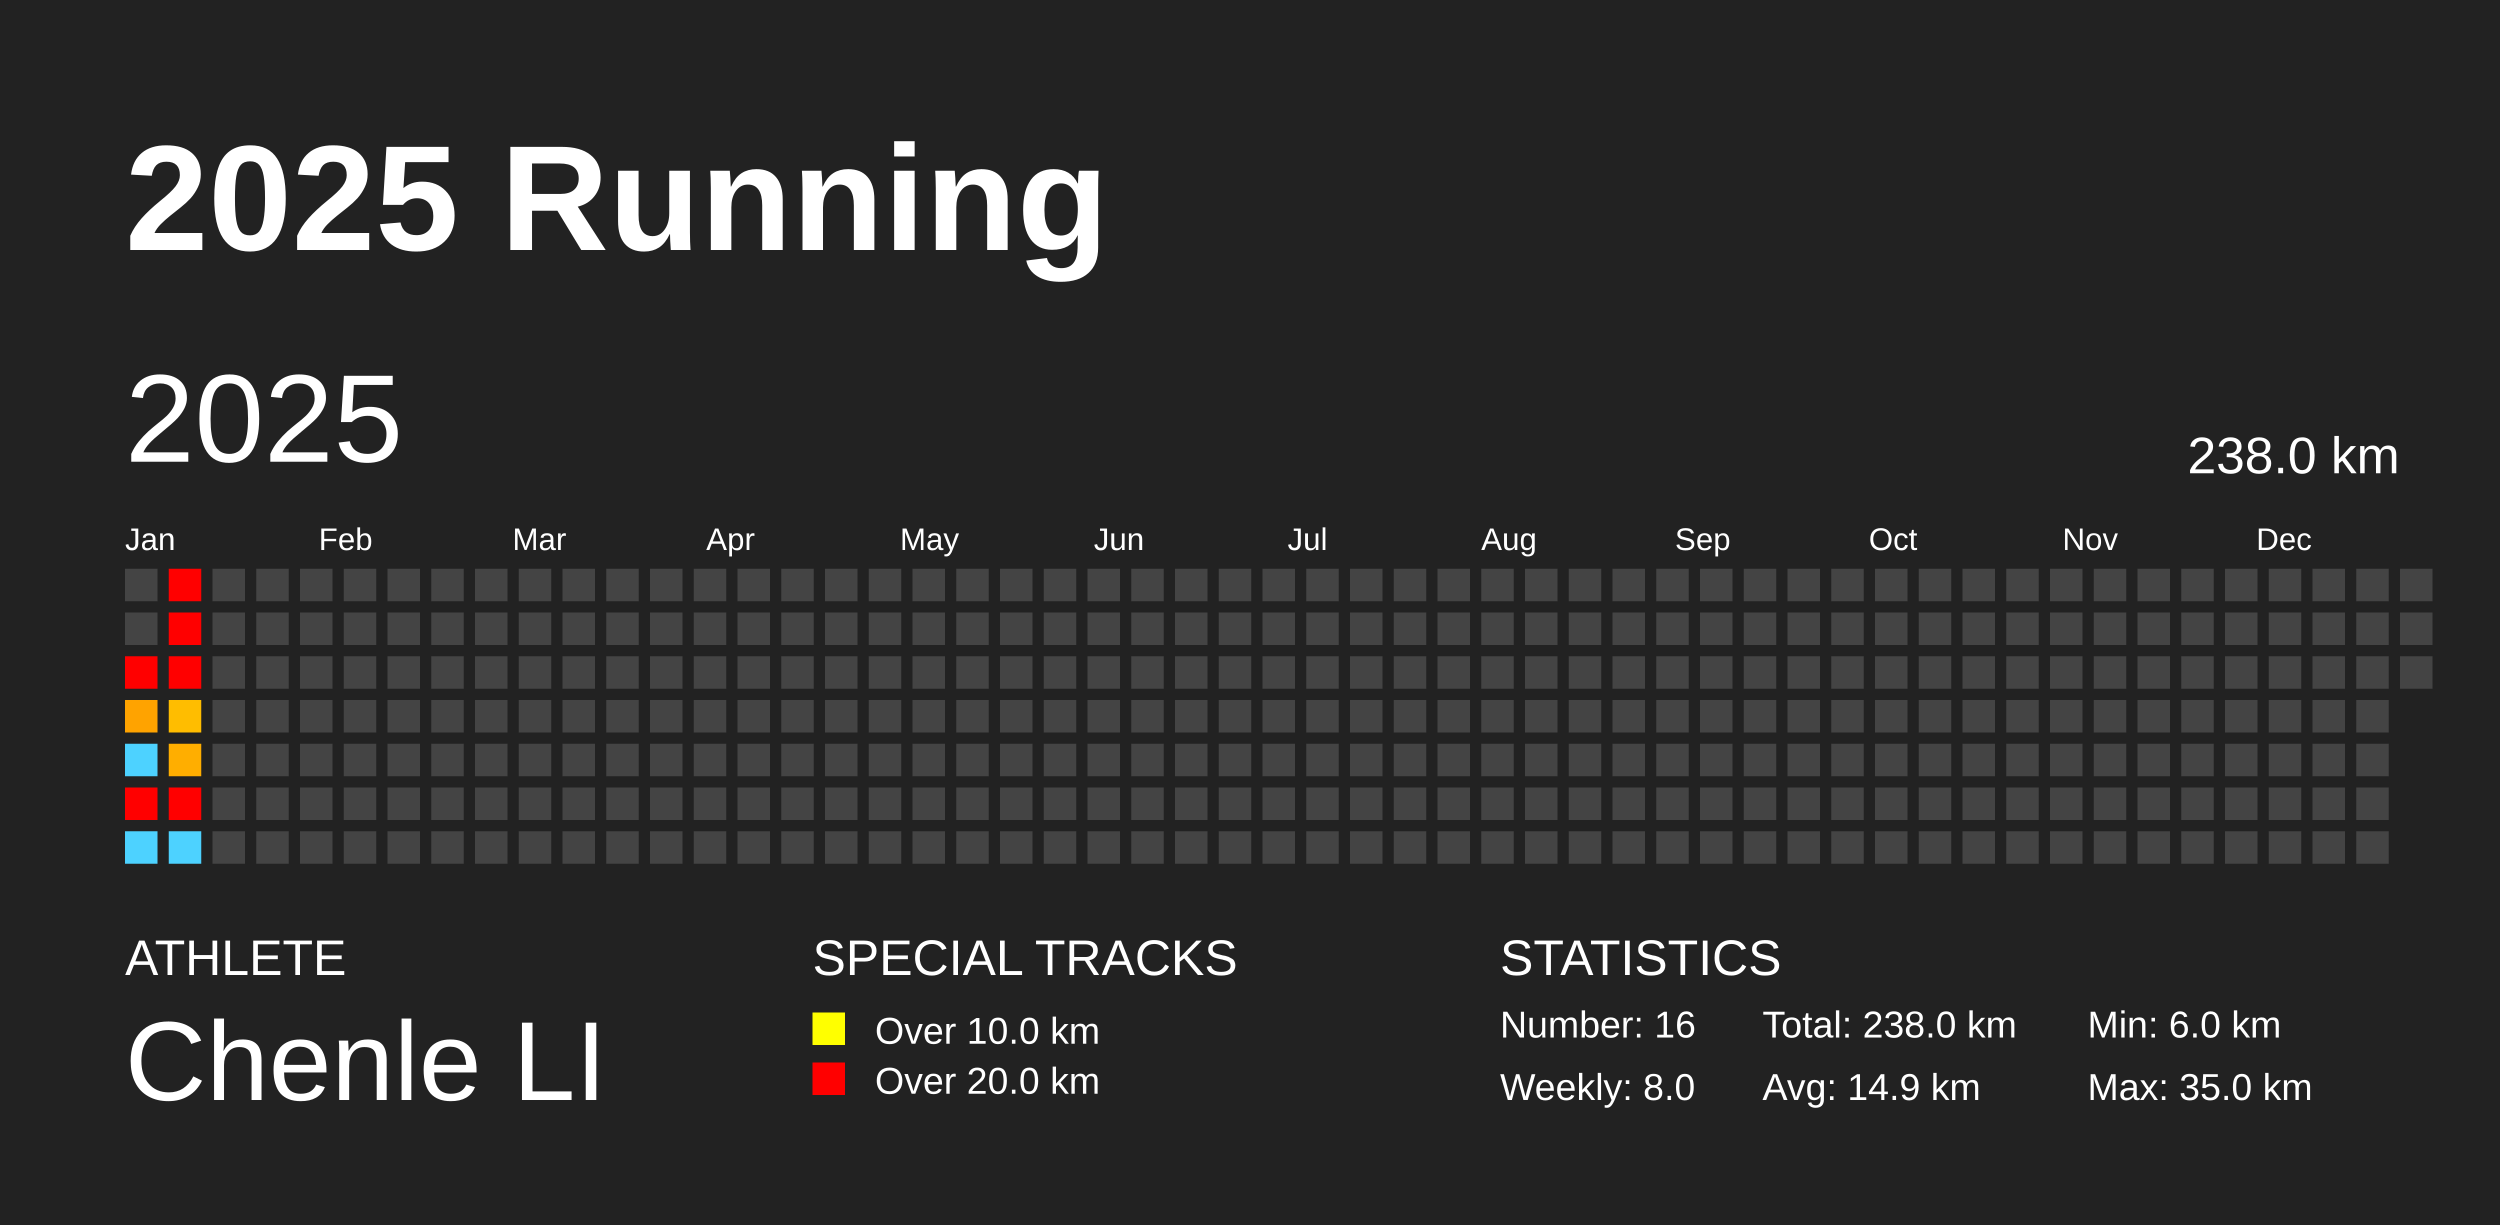
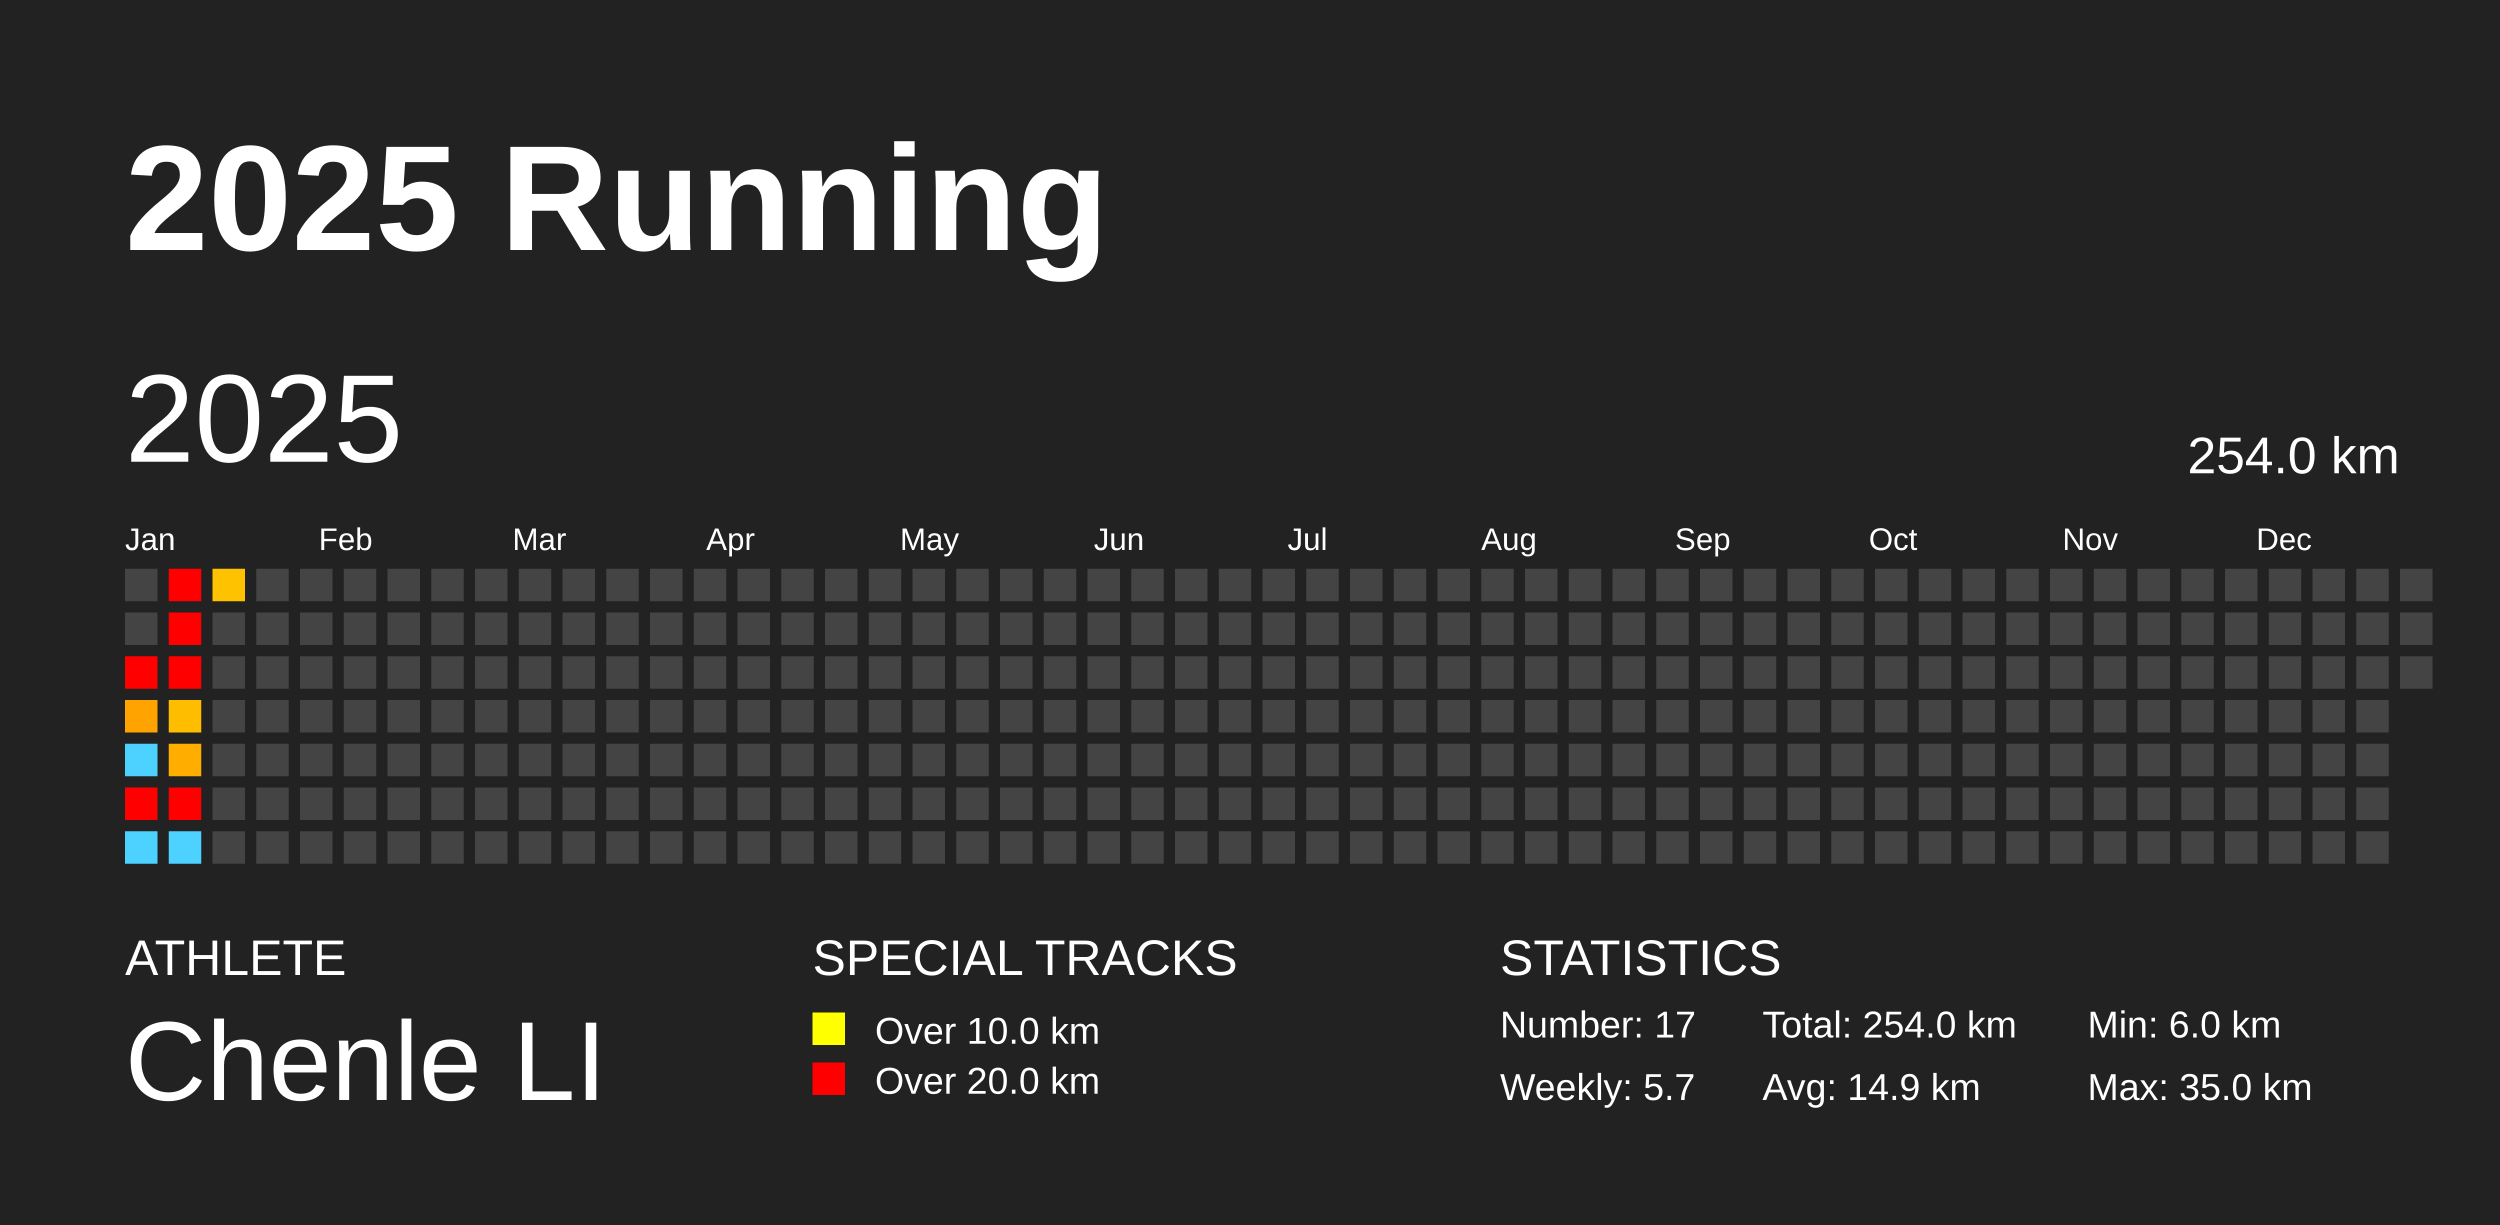
<svg xmlns="http://www.w3.org/2000/svg" baseProfile="full" height="98mm" version="1.1" viewBox="0,0,200,98" width="200mm">
  <defs />
  <rect fill="#222222" height="98" width="200" x="0" y="0" />
  <text fill="#FFFFFF" style="font-size:12px; font-family:Arial; font-weight:bold;" x="10" y="20">2025 Running</text>
  <text fill="#FFFFFF" style="font-size:4px; font-family:Arial" x="10" y="78">ATHLETE</text>
  <text fill="#FFFFFF" style="font-size:9px; font-family:Arial" x="10" y="88">Chenle LI</text>
  <text fill="#FFFFFF" style="font-size:4px; font-family:Arial" x="65" y="78">SPECIAL TRACKS</text>
  <rect fill="yellow" height="2.6" width="2.6" x="65" y="81" />
  <text fill="#FFFFFF" style="font-size:3px; font-family:Arial" x="70" y="83.5">Over 10.0 km</text>
  <rect fill="red" height="2.6" width="2.6" x="65" y="85" />
  <text fill="#FFFFFF" style="font-size:3px; font-family:Arial" x="70" y="87.5">Over 20.0 km</text>
  <text fill="#FFFFFF" style="font-size:4px; font-family:Arial" x="120" y="78">STATISTICS</text>
-   <text fill="#FFFFFF" style="font-size:3px; font-family:Arial" x="120" y="83">Number: 16</text>
-   <text fill="#FFFFFF" style="font-size:3px; font-family:Arial" x="120" y="88">Weekly: 8.0</text>
-   <text fill="#FFFFFF" style="font-size:3px; font-family:Arial" x="141" y="83">Total: 238.0 km</text>
+   <text fill="#FFFFFF" style="font-size:3px; font-family:Arial" x="120" y="83">Number: 17</text>
+   <text fill="#FFFFFF" style="font-size:3px; font-family:Arial" x="120" y="88">Weekly: 5.7</text>
+   <text fill="#FFFFFF" style="font-size:3px; font-family:Arial" x="141" y="83">Total: 254.0 km</text>
  <text fill="#FFFFFF" style="font-size:3px; font-family:Arial" x="141" y="88">Avg: 14.9 km</text>
  <text fill="#FFFFFF" style="font-size:3px; font-family:Arial" x="167" y="83">Min: 6.0 km</text>
  <text fill="#FFFFFF" style="font-size:3px; font-family:Arial" x="167" y="88">Max: 35.0 km</text>
  <text dominant-baseline="hanging" fill="#FFFFFF" style="font-size:10.0px; font-family:Arial;" x="10" y="30">2025</text>
-   <text dominant-baseline="hanging" fill="#FFFFFF" style="font-size:4.125px; font-family:Arial;" x="175" y="35">238.0 km</text>
+   <text dominant-baseline="hanging" fill="#FFFFFF" style="font-size:4.125px; font-family:Arial;" x="175" y="35">254.0 km</text>
  <text fill="#FFFFFF" style="font-size:2.5px; font-family:Arial" x="10.0" y="44">Jan</text>
  <text fill="#FFFFFF" style="font-size:2.5px; font-family:Arial" x="25.5" y="44">Feb</text>
  <text fill="#FFFFFF" style="font-size:2.5px; font-family:Arial" x="41.0" y="44">Mar</text>
  <text fill="#FFFFFF" style="font-size:2.5px; font-family:Arial" x="56.5" y="44">Apr</text>
  <text fill="#FFFFFF" style="font-size:2.5px; font-family:Arial" x="72.0" y="44">May</text>
  <text fill="#FFFFFF" style="font-size:2.5px; font-family:Arial" x="87.5" y="44">Jun</text>
  <text fill="#FFFFFF" style="font-size:2.5px; font-family:Arial" x="103.0" y="44">Jul</text>
  <text fill="#FFFFFF" style="font-size:2.5px; font-family:Arial" x="118.5" y="44">Aug</text>
  <text fill="#FFFFFF" style="font-size:2.5px; font-family:Arial" x="134.0" y="44">Sep</text>
  <text fill="#FFFFFF" style="font-size:2.5px; font-family:Arial" x="149.5" y="44">Oct</text>
  <text fill="#FFFFFF" style="font-size:2.5px; font-family:Arial" x="165.0" y="44">Nov</text>
  <text fill="#FFFFFF" style="font-size:2.5px; font-family:Arial" x="180.5" y="44">Dec</text>
  <rect fill="#444444" height="2.6" width="2.6" x="10.0" y="45.5" />
  <rect fill="#444444" height="2.6" width="2.6" x="10.0" y="49.0" />
  <rect fill="red" height="2.6" width="2.6" x="10.0" y="52.5" />
  <rect fill="#ffa300" height="2.6" width="2.6" x="10.0" y="56.0" />
  <rect fill="#4dd2ff" height="2.6" width="2.6" x="10.0" y="59.5" />
  <rect fill="red" height="2.6" width="2.6" x="10.0" y="63.0" />
  <rect fill="#4dd2ff" height="2.6" width="2.6" x="10.0" y="66.5" />
  <rect fill="red" height="2.6" width="2.6" x="13.5" y="45.5" />
  <rect fill="red" height="2.6" width="2.6" x="13.5" y="49.0" />
  <rect fill="red" height="2.6" width="2.6" x="13.5" y="52.5" />
  <rect fill="#ffbd00" height="2.6" width="2.6" x="13.5" y="56.0" />
  <rect fill="#ffae00" height="2.6" width="2.6" x="13.5" y="59.5" />
  <rect fill="red" height="2.6" width="2.6" x="13.5" y="63.0" />
  <rect fill="#4dd2ff" height="2.6" width="2.6" x="13.5" y="66.5" />
-   <rect fill="#444444" height="2.6" width="2.6" x="17.0" y="45.5" />
+   <rect fill="#ffc200" height="2.6" width="2.6" x="17.0" y="45.5" />
  <rect fill="#444444" height="2.6" width="2.6" x="17.0" y="49.0" />
  <rect fill="#444444" height="2.6" width="2.6" x="17.0" y="52.5" />
  <rect fill="#444444" height="2.6" width="2.6" x="17.0" y="56.0" />
  <rect fill="#444444" height="2.6" width="2.6" x="17.0" y="59.5" />
  <rect fill="#444444" height="2.6" width="2.6" x="17.0" y="63.0" />
  <rect fill="#444444" height="2.6" width="2.6" x="17.0" y="66.5" />
  <rect fill="#444444" height="2.6" width="2.6" x="20.5" y="45.5" />
  <rect fill="#444444" height="2.6" width="2.6" x="20.5" y="49.0" />
  <rect fill="#444444" height="2.6" width="2.6" x="20.5" y="52.5" />
  <rect fill="#444444" height="2.6" width="2.6" x="20.5" y="56.0" />
  <rect fill="#444444" height="2.6" width="2.6" x="20.5" y="59.5" />
  <rect fill="#444444" height="2.6" width="2.6" x="20.5" y="63.0" />
  <rect fill="#444444" height="2.6" width="2.6" x="20.5" y="66.5" />
  <rect fill="#444444" height="2.6" width="2.6" x="24.0" y="45.5" />
  <rect fill="#444444" height="2.6" width="2.6" x="24.0" y="49.0" />
  <rect fill="#444444" height="2.6" width="2.6" x="24.0" y="52.5" />
  <rect fill="#444444" height="2.6" width="2.6" x="24.0" y="56.0" />
  <rect fill="#444444" height="2.6" width="2.6" x="24.0" y="59.5" />
  <rect fill="#444444" height="2.6" width="2.6" x="24.0" y="63.0" />
  <rect fill="#444444" height="2.6" width="2.6" x="24.0" y="66.5" />
  <rect fill="#444444" height="2.6" width="2.6" x="27.5" y="45.5" />
  <rect fill="#444444" height="2.6" width="2.6" x="27.5" y="49.0" />
  <rect fill="#444444" height="2.6" width="2.6" x="27.5" y="52.5" />
  <rect fill="#444444" height="2.6" width="2.6" x="27.5" y="56.0" />
  <rect fill="#444444" height="2.6" width="2.6" x="27.5" y="59.5" />
  <rect fill="#444444" height="2.6" width="2.6" x="27.5" y="63.0" />
  <rect fill="#444444" height="2.6" width="2.6" x="27.5" y="66.5" />
  <rect fill="#444444" height="2.6" width="2.6" x="31.0" y="45.5" />
  <rect fill="#444444" height="2.6" width="2.6" x="31.0" y="49.0" />
  <rect fill="#444444" height="2.6" width="2.6" x="31.0" y="52.5" />
  <rect fill="#444444" height="2.6" width="2.6" x="31.0" y="56.0" />
  <rect fill="#444444" height="2.6" width="2.6" x="31.0" y="59.5" />
  <rect fill="#444444" height="2.6" width="2.6" x="31.0" y="63.0" />
  <rect fill="#444444" height="2.6" width="2.6" x="31.0" y="66.5" />
  <rect fill="#444444" height="2.6" width="2.6" x="34.5" y="45.5" />
  <rect fill="#444444" height="2.6" width="2.6" x="34.5" y="49.0" />
  <rect fill="#444444" height="2.6" width="2.6" x="34.5" y="52.5" />
  <rect fill="#444444" height="2.6" width="2.6" x="34.5" y="56.0" />
  <rect fill="#444444" height="2.6" width="2.6" x="34.5" y="59.5" />
  <rect fill="#444444" height="2.6" width="2.6" x="34.5" y="63.0" />
  <rect fill="#444444" height="2.6" width="2.6" x="34.5" y="66.5" />
  <rect fill="#444444" height="2.6" width="2.6" x="38.0" y="45.5" />
  <rect fill="#444444" height="2.6" width="2.6" x="38.0" y="49.0" />
  <rect fill="#444444" height="2.6" width="2.6" x="38.0" y="52.5" />
  <rect fill="#444444" height="2.6" width="2.6" x="38.0" y="56.0" />
  <rect fill="#444444" height="2.6" width="2.6" x="38.0" y="59.5" />
  <rect fill="#444444" height="2.6" width="2.6" x="38.0" y="63.0" />
  <rect fill="#444444" height="2.6" width="2.6" x="38.0" y="66.5" />
  <rect fill="#444444" height="2.6" width="2.6" x="41.5" y="45.5" />
  <rect fill="#444444" height="2.6" width="2.6" x="41.5" y="49.0" />
  <rect fill="#444444" height="2.6" width="2.6" x="41.5" y="52.5" />
  <rect fill="#444444" height="2.6" width="2.6" x="41.5" y="56.0" />
  <rect fill="#444444" height="2.6" width="2.6" x="41.5" y="59.5" />
  <rect fill="#444444" height="2.6" width="2.6" x="41.5" y="63.0" />
  <rect fill="#444444" height="2.6" width="2.6" x="41.5" y="66.5" />
  <rect fill="#444444" height="2.6" width="2.6" x="45.0" y="45.5" />
  <rect fill="#444444" height="2.6" width="2.6" x="45.0" y="49.0" />
  <rect fill="#444444" height="2.6" width="2.6" x="45.0" y="52.5" />
  <rect fill="#444444" height="2.6" width="2.6" x="45.0" y="56.0" />
  <rect fill="#444444" height="2.6" width="2.6" x="45.0" y="59.5" />
  <rect fill="#444444" height="2.6" width="2.6" x="45.0" y="63.0" />
  <rect fill="#444444" height="2.6" width="2.6" x="45.0" y="66.5" />
  <rect fill="#444444" height="2.6" width="2.6" x="48.5" y="45.5" />
  <rect fill="#444444" height="2.6" width="2.6" x="48.5" y="49.0" />
  <rect fill="#444444" height="2.6" width="2.6" x="48.5" y="52.5" />
  <rect fill="#444444" height="2.6" width="2.6" x="48.5" y="56.0" />
  <rect fill="#444444" height="2.6" width="2.6" x="48.5" y="59.5" />
  <rect fill="#444444" height="2.6" width="2.6" x="48.5" y="63.0" />
  <rect fill="#444444" height="2.6" width="2.6" x="48.5" y="66.5" />
  <rect fill="#444444" height="2.6" width="2.6" x="52.0" y="45.5" />
  <rect fill="#444444" height="2.6" width="2.6" x="52.0" y="49.0" />
  <rect fill="#444444" height="2.6" width="2.6" x="52.0" y="52.5" />
  <rect fill="#444444" height="2.6" width="2.6" x="52.0" y="56.0" />
  <rect fill="#444444" height="2.6" width="2.6" x="52.0" y="59.5" />
  <rect fill="#444444" height="2.6" width="2.6" x="52.0" y="63.0" />
  <rect fill="#444444" height="2.6" width="2.6" x="52.0" y="66.5" />
  <rect fill="#444444" height="2.6" width="2.6" x="55.5" y="45.5" />
  <rect fill="#444444" height="2.6" width="2.6" x="55.5" y="49.0" />
  <rect fill="#444444" height="2.6" width="2.6" x="55.5" y="52.5" />
  <rect fill="#444444" height="2.6" width="2.6" x="55.5" y="56.0" />
  <rect fill="#444444" height="2.6" width="2.6" x="55.5" y="59.5" />
  <rect fill="#444444" height="2.6" width="2.6" x="55.5" y="63.0" />
  <rect fill="#444444" height="2.6" width="2.6" x="55.5" y="66.5" />
  <rect fill="#444444" height="2.6" width="2.6" x="59.0" y="45.5" />
  <rect fill="#444444" height="2.6" width="2.6" x="59.0" y="49.0" />
  <rect fill="#444444" height="2.6" width="2.6" x="59.0" y="52.5" />
  <rect fill="#444444" height="2.6" width="2.6" x="59.0" y="56.0" />
  <rect fill="#444444" height="2.6" width="2.6" x="59.0" y="59.5" />
  <rect fill="#444444" height="2.6" width="2.6" x="59.0" y="63.0" />
  <rect fill="#444444" height="2.6" width="2.6" x="59.0" y="66.5" />
  <rect fill="#444444" height="2.6" width="2.6" x="62.5" y="45.5" />
  <rect fill="#444444" height="2.6" width="2.6" x="62.5" y="49.0" />
  <rect fill="#444444" height="2.6" width="2.6" x="62.5" y="52.5" />
  <rect fill="#444444" height="2.6" width="2.6" x="62.5" y="56.0" />
  <rect fill="#444444" height="2.6" width="2.6" x="62.5" y="59.5" />
  <rect fill="#444444" height="2.6" width="2.6" x="62.5" y="63.0" />
  <rect fill="#444444" height="2.6" width="2.6" x="62.5" y="66.5" />
  <rect fill="#444444" height="2.6" width="2.6" x="66.0" y="45.5" />
  <rect fill="#444444" height="2.6" width="2.6" x="66.0" y="49.0" />
  <rect fill="#444444" height="2.6" width="2.6" x="66.0" y="52.5" />
  <rect fill="#444444" height="2.6" width="2.6" x="66.0" y="56.0" />
  <rect fill="#444444" height="2.6" width="2.6" x="66.0" y="59.5" />
  <rect fill="#444444" height="2.6" width="2.6" x="66.0" y="63.0" />
  <rect fill="#444444" height="2.6" width="2.6" x="66.0" y="66.5" />
  <rect fill="#444444" height="2.6" width="2.6" x="69.5" y="45.5" />
  <rect fill="#444444" height="2.6" width="2.6" x="69.5" y="49.0" />
  <rect fill="#444444" height="2.6" width="2.6" x="69.5" y="52.5" />
  <rect fill="#444444" height="2.6" width="2.6" x="69.5" y="56.0" />
  <rect fill="#444444" height="2.6" width="2.6" x="69.5" y="59.5" />
  <rect fill="#444444" height="2.6" width="2.6" x="69.5" y="63.0" />
  <rect fill="#444444" height="2.6" width="2.6" x="69.5" y="66.5" />
  <rect fill="#444444" height="2.6" width="2.6" x="73.0" y="45.5" />
  <rect fill="#444444" height="2.6" width="2.6" x="73.0" y="49.0" />
  <rect fill="#444444" height="2.6" width="2.6" x="73.0" y="52.5" />
  <rect fill="#444444" height="2.6" width="2.6" x="73.0" y="56.0" />
  <rect fill="#444444" height="2.6" width="2.6" x="73.0" y="59.5" />
  <rect fill="#444444" height="2.6" width="2.6" x="73.0" y="63.0" />
  <rect fill="#444444" height="2.6" width="2.6" x="73.0" y="66.5" />
  <rect fill="#444444" height="2.6" width="2.6" x="76.5" y="45.5" />
  <rect fill="#444444" height="2.6" width="2.6" x="76.5" y="49.0" />
  <rect fill="#444444" height="2.6" width="2.6" x="76.5" y="52.5" />
  <rect fill="#444444" height="2.6" width="2.6" x="76.5" y="56.0" />
  <rect fill="#444444" height="2.6" width="2.6" x="76.5" y="59.5" />
  <rect fill="#444444" height="2.6" width="2.6" x="76.5" y="63.0" />
  <rect fill="#444444" height="2.6" width="2.6" x="76.5" y="66.5" />
  <rect fill="#444444" height="2.6" width="2.6" x="80.0" y="45.5" />
  <rect fill="#444444" height="2.6" width="2.6" x="80.0" y="49.0" />
  <rect fill="#444444" height="2.6" width="2.6" x="80.0" y="52.5" />
  <rect fill="#444444" height="2.6" width="2.6" x="80.0" y="56.0" />
  <rect fill="#444444" height="2.6" width="2.6" x="80.0" y="59.5" />
  <rect fill="#444444" height="2.6" width="2.6" x="80.0" y="63.0" />
  <rect fill="#444444" height="2.6" width="2.6" x="80.0" y="66.5" />
  <rect fill="#444444" height="2.6" width="2.6" x="83.5" y="45.5" />
  <rect fill="#444444" height="2.6" width="2.6" x="83.5" y="49.0" />
  <rect fill="#444444" height="2.6" width="2.6" x="83.5" y="52.5" />
  <rect fill="#444444" height="2.6" width="2.6" x="83.5" y="56.0" />
  <rect fill="#444444" height="2.6" width="2.6" x="83.5" y="59.5" />
  <rect fill="#444444" height="2.6" width="2.6" x="83.5" y="63.0" />
  <rect fill="#444444" height="2.6" width="2.6" x="83.5" y="66.5" />
  <rect fill="#444444" height="2.6" width="2.6" x="87.0" y="45.5" />
  <rect fill="#444444" height="2.6" width="2.6" x="87.0" y="49.0" />
  <rect fill="#444444" height="2.6" width="2.6" x="87.0" y="52.5" />
  <rect fill="#444444" height="2.6" width="2.6" x="87.0" y="56.0" />
  <rect fill="#444444" height="2.6" width="2.6" x="87.0" y="59.5" />
  <rect fill="#444444" height="2.6" width="2.6" x="87.0" y="63.0" />
  <rect fill="#444444" height="2.6" width="2.6" x="87.0" y="66.5" />
  <rect fill="#444444" height="2.6" width="2.6" x="90.5" y="45.5" />
  <rect fill="#444444" height="2.6" width="2.6" x="90.5" y="49.0" />
  <rect fill="#444444" height="2.6" width="2.6" x="90.5" y="52.5" />
  <rect fill="#444444" height="2.6" width="2.6" x="90.5" y="56.0" />
  <rect fill="#444444" height="2.6" width="2.6" x="90.5" y="59.5" />
  <rect fill="#444444" height="2.6" width="2.6" x="90.5" y="63.0" />
  <rect fill="#444444" height="2.6" width="2.6" x="90.5" y="66.5" />
  <rect fill="#444444" height="2.6" width="2.6" x="94.0" y="45.5" />
  <rect fill="#444444" height="2.6" width="2.6" x="94.0" y="49.0" />
  <rect fill="#444444" height="2.6" width="2.6" x="94.0" y="52.5" />
  <rect fill="#444444" height="2.6" width="2.6" x="94.0" y="56.0" />
  <rect fill="#444444" height="2.6" width="2.6" x="94.0" y="59.5" />
  <rect fill="#444444" height="2.6" width="2.6" x="94.0" y="63.0" />
  <rect fill="#444444" height="2.6" width="2.6" x="94.0" y="66.5" />
  <rect fill="#444444" height="2.6" width="2.6" x="97.5" y="45.5" />
  <rect fill="#444444" height="2.6" width="2.6" x="97.5" y="49.0" />
  <rect fill="#444444" height="2.6" width="2.6" x="97.5" y="52.5" />
  <rect fill="#444444" height="2.6" width="2.6" x="97.5" y="56.0" />
  <rect fill="#444444" height="2.6" width="2.6" x="97.5" y="59.5" />
  <rect fill="#444444" height="2.6" width="2.6" x="97.5" y="63.0" />
  <rect fill="#444444" height="2.6" width="2.6" x="97.5" y="66.5" />
  <rect fill="#444444" height="2.6" width="2.6" x="101.0" y="45.5" />
  <rect fill="#444444" height="2.6" width="2.6" x="101.0" y="49.0" />
  <rect fill="#444444" height="2.6" width="2.6" x="101.0" y="52.5" />
  <rect fill="#444444" height="2.6" width="2.6" x="101.0" y="56.0" />
  <rect fill="#444444" height="2.6" width="2.6" x="101.0" y="59.5" />
  <rect fill="#444444" height="2.6" width="2.6" x="101.0" y="63.0" />
  <rect fill="#444444" height="2.6" width="2.6" x="101.0" y="66.5" />
  <rect fill="#444444" height="2.6" width="2.6" x="104.5" y="45.5" />
  <rect fill="#444444" height="2.6" width="2.6" x="104.5" y="49.0" />
  <rect fill="#444444" height="2.6" width="2.6" x="104.5" y="52.5" />
  <rect fill="#444444" height="2.6" width="2.6" x="104.5" y="56.0" />
  <rect fill="#444444" height="2.6" width="2.6" x="104.5" y="59.5" />
  <rect fill="#444444" height="2.6" width="2.6" x="104.5" y="63.0" />
  <rect fill="#444444" height="2.6" width="2.6" x="104.5" y="66.5" />
  <rect fill="#444444" height="2.6" width="2.6" x="108.0" y="45.5" />
  <rect fill="#444444" height="2.6" width="2.6" x="108.0" y="49.0" />
  <rect fill="#444444" height="2.6" width="2.6" x="108.0" y="52.5" />
  <rect fill="#444444" height="2.6" width="2.6" x="108.0" y="56.0" />
  <rect fill="#444444" height="2.6" width="2.6" x="108.0" y="59.5" />
  <rect fill="#444444" height="2.6" width="2.6" x="108.0" y="63.0" />
  <rect fill="#444444" height="2.6" width="2.6" x="108.0" y="66.5" />
  <rect fill="#444444" height="2.6" width="2.6" x="111.5" y="45.5" />
  <rect fill="#444444" height="2.6" width="2.6" x="111.5" y="49.0" />
  <rect fill="#444444" height="2.6" width="2.6" x="111.5" y="52.5" />
  <rect fill="#444444" height="2.6" width="2.6" x="111.5" y="56.0" />
  <rect fill="#444444" height="2.6" width="2.6" x="111.5" y="59.5" />
  <rect fill="#444444" height="2.6" width="2.6" x="111.5" y="63.0" />
  <rect fill="#444444" height="2.6" width="2.6" x="111.5" y="66.5" />
  <rect fill="#444444" height="2.6" width="2.6" x="115.0" y="45.5" />
  <rect fill="#444444" height="2.6" width="2.6" x="115.0" y="49.0" />
  <rect fill="#444444" height="2.6" width="2.6" x="115.0" y="52.5" />
  <rect fill="#444444" height="2.6" width="2.6" x="115.0" y="56.0" />
  <rect fill="#444444" height="2.6" width="2.6" x="115.0" y="59.5" />
  <rect fill="#444444" height="2.6" width="2.6" x="115.0" y="63.0" />
  <rect fill="#444444" height="2.6" width="2.6" x="115.0" y="66.5" />
  <rect fill="#444444" height="2.6" width="2.6" x="118.5" y="45.5" />
  <rect fill="#444444" height="2.6" width="2.6" x="118.5" y="49.0" />
  <rect fill="#444444" height="2.6" width="2.6" x="118.5" y="52.5" />
  <rect fill="#444444" height="2.6" width="2.6" x="118.5" y="56.0" />
  <rect fill="#444444" height="2.6" width="2.6" x="118.5" y="59.5" />
  <rect fill="#444444" height="2.6" width="2.6" x="118.5" y="63.0" />
  <rect fill="#444444" height="2.6" width="2.6" x="118.5" y="66.5" />
  <rect fill="#444444" height="2.6" width="2.6" x="122.0" y="45.5" />
  <rect fill="#444444" height="2.6" width="2.6" x="122.0" y="49.0" />
  <rect fill="#444444" height="2.6" width="2.6" x="122.0" y="52.5" />
  <rect fill="#444444" height="2.6" width="2.6" x="122.0" y="56.0" />
  <rect fill="#444444" height="2.6" width="2.6" x="122.0" y="59.5" />
  <rect fill="#444444" height="2.6" width="2.6" x="122.0" y="63.0" />
  <rect fill="#444444" height="2.6" width="2.6" x="122.0" y="66.5" />
  <rect fill="#444444" height="2.6" width="2.6" x="125.5" y="45.5" />
  <rect fill="#444444" height="2.6" width="2.6" x="125.5" y="49.0" />
  <rect fill="#444444" height="2.6" width="2.6" x="125.5" y="52.5" />
  <rect fill="#444444" height="2.6" width="2.6" x="125.5" y="56.0" />
  <rect fill="#444444" height="2.6" width="2.6" x="125.5" y="59.5" />
  <rect fill="#444444" height="2.6" width="2.6" x="125.5" y="63.0" />
  <rect fill="#444444" height="2.6" width="2.6" x="125.5" y="66.5" />
  <rect fill="#444444" height="2.6" width="2.6" x="129.0" y="45.5" />
  <rect fill="#444444" height="2.6" width="2.6" x="129.0" y="49.0" />
  <rect fill="#444444" height="2.6" width="2.6" x="129.0" y="52.5" />
  <rect fill="#444444" height="2.6" width="2.6" x="129.0" y="56.0" />
  <rect fill="#444444" height="2.6" width="2.6" x="129.0" y="59.5" />
  <rect fill="#444444" height="2.6" width="2.6" x="129.0" y="63.0" />
  <rect fill="#444444" height="2.6" width="2.6" x="129.0" y="66.5" />
  <rect fill="#444444" height="2.6" width="2.6" x="132.5" y="45.5" />
  <rect fill="#444444" height="2.6" width="2.6" x="132.5" y="49.0" />
  <rect fill="#444444" height="2.6" width="2.6" x="132.5" y="52.5" />
  <rect fill="#444444" height="2.6" width="2.6" x="132.5" y="56.0" />
  <rect fill="#444444" height="2.6" width="2.6" x="132.5" y="59.5" />
  <rect fill="#444444" height="2.6" width="2.6" x="132.5" y="63.0" />
  <rect fill="#444444" height="2.6" width="2.6" x="132.5" y="66.5" />
  <rect fill="#444444" height="2.6" width="2.6" x="136.0" y="45.5" />
  <rect fill="#444444" height="2.6" width="2.6" x="136.0" y="49.0" />
  <rect fill="#444444" height="2.6" width="2.6" x="136.0" y="52.5" />
  <rect fill="#444444" height="2.6" width="2.6" x="136.0" y="56.0" />
  <rect fill="#444444" height="2.6" width="2.6" x="136.0" y="59.5" />
  <rect fill="#444444" height="2.6" width="2.6" x="136.0" y="63.0" />
  <rect fill="#444444" height="2.6" width="2.6" x="136.0" y="66.5" />
  <rect fill="#444444" height="2.6" width="2.6" x="139.5" y="45.5" />
  <rect fill="#444444" height="2.6" width="2.6" x="139.5" y="49.0" />
  <rect fill="#444444" height="2.6" width="2.6" x="139.5" y="52.5" />
  <rect fill="#444444" height="2.6" width="2.6" x="139.5" y="56.0" />
  <rect fill="#444444" height="2.6" width="2.6" x="139.5" y="59.5" />
  <rect fill="#444444" height="2.6" width="2.6" x="139.5" y="63.0" />
  <rect fill="#444444" height="2.6" width="2.6" x="139.5" y="66.5" />
  <rect fill="#444444" height="2.6" width="2.6" x="143.0" y="45.5" />
  <rect fill="#444444" height="2.6" width="2.6" x="143.0" y="49.0" />
  <rect fill="#444444" height="2.6" width="2.6" x="143.0" y="52.5" />
  <rect fill="#444444" height="2.6" width="2.6" x="143.0" y="56.0" />
  <rect fill="#444444" height="2.6" width="2.6" x="143.0" y="59.5" />
  <rect fill="#444444" height="2.6" width="2.6" x="143.0" y="63.0" />
  <rect fill="#444444" height="2.6" width="2.6" x="143.0" y="66.5" />
  <rect fill="#444444" height="2.6" width="2.6" x="146.5" y="45.5" />
  <rect fill="#444444" height="2.6" width="2.6" x="146.5" y="49.0" />
  <rect fill="#444444" height="2.6" width="2.6" x="146.5" y="52.5" />
  <rect fill="#444444" height="2.6" width="2.6" x="146.5" y="56.0" />
  <rect fill="#444444" height="2.6" width="2.6" x="146.5" y="59.5" />
  <rect fill="#444444" height="2.6" width="2.6" x="146.5" y="63.0" />
  <rect fill="#444444" height="2.6" width="2.6" x="146.5" y="66.5" />
  <rect fill="#444444" height="2.6" width="2.6" x="150.0" y="45.5" />
  <rect fill="#444444" height="2.6" width="2.6" x="150.0" y="49.0" />
  <rect fill="#444444" height="2.6" width="2.6" x="150.0" y="52.5" />
  <rect fill="#444444" height="2.6" width="2.6" x="150.0" y="56.0" />
  <rect fill="#444444" height="2.6" width="2.6" x="150.0" y="59.5" />
  <rect fill="#444444" height="2.6" width="2.6" x="150.0" y="63.0" />
  <rect fill="#444444" height="2.6" width="2.6" x="150.0" y="66.5" />
  <rect fill="#444444" height="2.6" width="2.6" x="153.5" y="45.5" />
  <rect fill="#444444" height="2.6" width="2.6" x="153.5" y="49.0" />
  <rect fill="#444444" height="2.6" width="2.6" x="153.5" y="52.5" />
  <rect fill="#444444" height="2.6" width="2.6" x="153.5" y="56.0" />
  <rect fill="#444444" height="2.6" width="2.6" x="153.5" y="59.5" />
  <rect fill="#444444" height="2.6" width="2.6" x="153.5" y="63.0" />
  <rect fill="#444444" height="2.6" width="2.6" x="153.5" y="66.5" />
  <rect fill="#444444" height="2.6" width="2.6" x="157.0" y="45.5" />
  <rect fill="#444444" height="2.6" width="2.6" x="157.0" y="49.0" />
  <rect fill="#444444" height="2.6" width="2.6" x="157.0" y="52.5" />
  <rect fill="#444444" height="2.6" width="2.6" x="157.0" y="56.0" />
  <rect fill="#444444" height="2.6" width="2.6" x="157.0" y="59.5" />
  <rect fill="#444444" height="2.6" width="2.6" x="157.0" y="63.0" />
  <rect fill="#444444" height="2.6" width="2.6" x="157.0" y="66.5" />
  <rect fill="#444444" height="2.6" width="2.6" x="160.5" y="45.5" />
  <rect fill="#444444" height="2.6" width="2.6" x="160.5" y="49.0" />
  <rect fill="#444444" height="2.6" width="2.6" x="160.5" y="52.5" />
  <rect fill="#444444" height="2.6" width="2.6" x="160.5" y="56.0" />
  <rect fill="#444444" height="2.6" width="2.6" x="160.5" y="59.5" />
  <rect fill="#444444" height="2.6" width="2.6" x="160.5" y="63.0" />
  <rect fill="#444444" height="2.6" width="2.6" x="160.5" y="66.5" />
  <rect fill="#444444" height="2.6" width="2.6" x="164.0" y="45.5" />
  <rect fill="#444444" height="2.6" width="2.6" x="164.0" y="49.0" />
  <rect fill="#444444" height="2.6" width="2.6" x="164.0" y="52.5" />
  <rect fill="#444444" height="2.6" width="2.6" x="164.0" y="56.0" />
  <rect fill="#444444" height="2.6" width="2.6" x="164.0" y="59.5" />
  <rect fill="#444444" height="2.6" width="2.6" x="164.0" y="63.0" />
  <rect fill="#444444" height="2.6" width="2.6" x="164.0" y="66.5" />
  <rect fill="#444444" height="2.6" width="2.6" x="167.5" y="45.5" />
  <rect fill="#444444" height="2.6" width="2.6" x="167.5" y="49.0" />
  <rect fill="#444444" height="2.6" width="2.6" x="167.5" y="52.5" />
  <rect fill="#444444" height="2.6" width="2.6" x="167.5" y="56.0" />
  <rect fill="#444444" height="2.6" width="2.6" x="167.5" y="59.5" />
  <rect fill="#444444" height="2.6" width="2.6" x="167.5" y="63.0" />
  <rect fill="#444444" height="2.6" width="2.6" x="167.5" y="66.5" />
  <rect fill="#444444" height="2.6" width="2.6" x="171.0" y="45.5" />
  <rect fill="#444444" height="2.6" width="2.6" x="171.0" y="49.0" />
  <rect fill="#444444" height="2.6" width="2.6" x="171.0" y="52.5" />
  <rect fill="#444444" height="2.6" width="2.6" x="171.0" y="56.0" />
  <rect fill="#444444" height="2.6" width="2.6" x="171.0" y="59.5" />
  <rect fill="#444444" height="2.6" width="2.6" x="171.0" y="63.0" />
  <rect fill="#444444" height="2.6" width="2.6" x="171.0" y="66.5" />
  <rect fill="#444444" height="2.6" width="2.6" x="174.5" y="45.5" />
  <rect fill="#444444" height="2.6" width="2.6" x="174.5" y="49.0" />
  <rect fill="#444444" height="2.6" width="2.6" x="174.5" y="52.5" />
  <rect fill="#444444" height="2.6" width="2.6" x="174.5" y="56.0" />
  <rect fill="#444444" height="2.6" width="2.6" x="174.5" y="59.5" />
  <rect fill="#444444" height="2.6" width="2.6" x="174.5" y="63.0" />
  <rect fill="#444444" height="2.6" width="2.6" x="174.5" y="66.5" />
  <rect fill="#444444" height="2.6" width="2.6" x="178.0" y="45.5" />
  <rect fill="#444444" height="2.6" width="2.6" x="178.0" y="49.0" />
  <rect fill="#444444" height="2.6" width="2.6" x="178.0" y="52.5" />
  <rect fill="#444444" height="2.6" width="2.6" x="178.0" y="56.0" />
  <rect fill="#444444" height="2.6" width="2.6" x="178.0" y="59.5" />
  <rect fill="#444444" height="2.6" width="2.6" x="178.0" y="63.0" />
  <rect fill="#444444" height="2.6" width="2.6" x="178.0" y="66.5" />
  <rect fill="#444444" height="2.6" width="2.6" x="181.5" y="45.5" />
  <rect fill="#444444" height="2.6" width="2.6" x="181.5" y="49.0" />
  <rect fill="#444444" height="2.6" width="2.6" x="181.5" y="52.5" />
  <rect fill="#444444" height="2.6" width="2.6" x="181.5" y="56.0" />
  <rect fill="#444444" height="2.6" width="2.6" x="181.5" y="59.5" />
  <rect fill="#444444" height="2.6" width="2.6" x="181.5" y="63.0" />
  <rect fill="#444444" height="2.6" width="2.6" x="181.5" y="66.5" />
  <rect fill="#444444" height="2.6" width="2.6" x="185.0" y="45.5" />
  <rect fill="#444444" height="2.6" width="2.6" x="185.0" y="49.0" />
  <rect fill="#444444" height="2.6" width="2.6" x="185.0" y="52.5" />
  <rect fill="#444444" height="2.6" width="2.6" x="185.0" y="56.0" />
  <rect fill="#444444" height="2.6" width="2.6" x="185.0" y="59.5" />
  <rect fill="#444444" height="2.6" width="2.6" x="185.0" y="63.0" />
  <rect fill="#444444" height="2.6" width="2.6" x="185.0" y="66.5" />
  <rect fill="#444444" height="2.6" width="2.6" x="188.5" y="45.5" />
  <rect fill="#444444" height="2.6" width="2.6" x="188.5" y="49.0" />
  <rect fill="#444444" height="2.6" width="2.6" x="188.5" y="52.5" />
  <rect fill="#444444" height="2.6" width="2.6" x="188.5" y="56.0" />
  <rect fill="#444444" height="2.6" width="2.6" x="188.5" y="59.5" />
  <rect fill="#444444" height="2.6" width="2.6" x="188.5" y="63.0" />
  <rect fill="#444444" height="2.6" width="2.6" x="188.5" y="66.5" />
  <rect fill="#444444" height="2.6" width="2.6" x="192.0" y="45.5" />
  <rect fill="#444444" height="2.6" width="2.6" x="192.0" y="49.0" />
  <rect fill="#444444" height="2.6" width="2.6" x="192.0" y="52.5" />
</svg>
